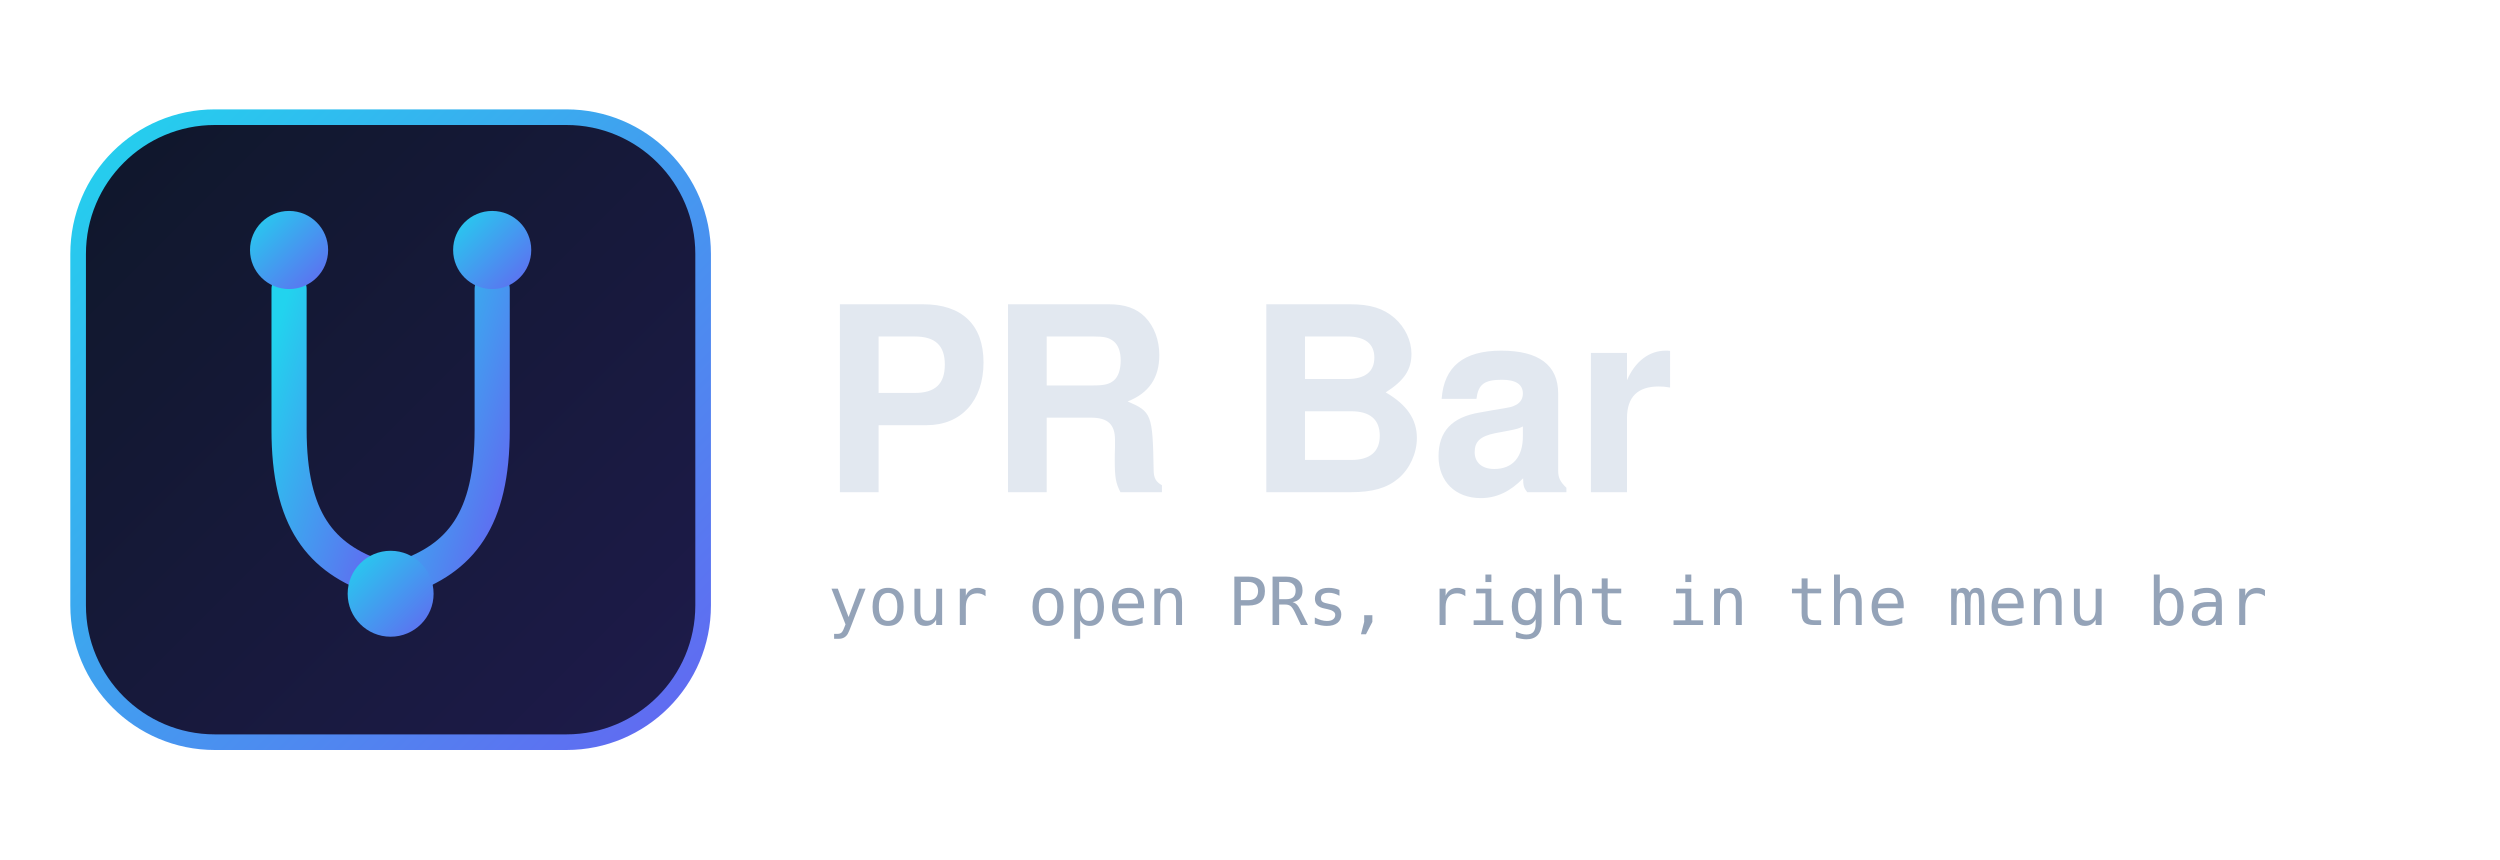
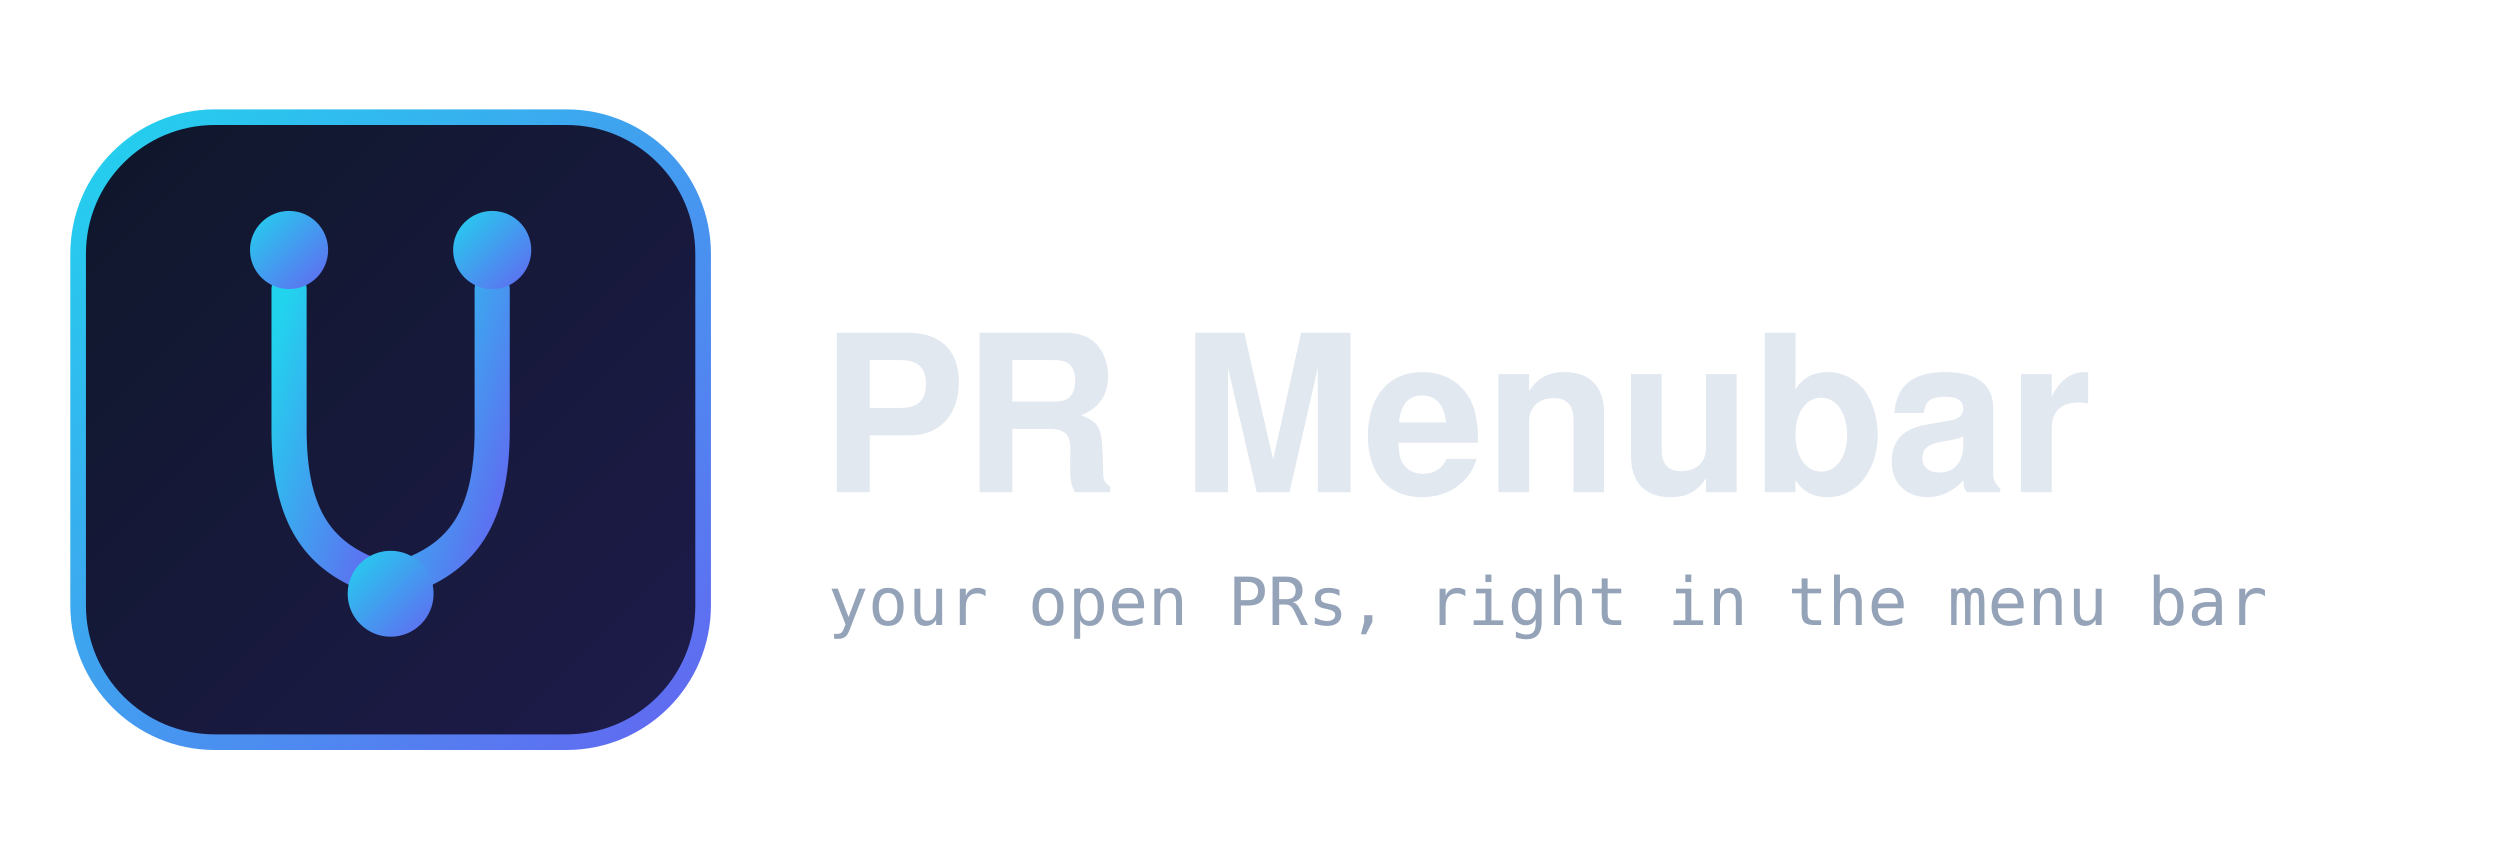
- <svg xmlns="http://www.w3.org/2000/svg" width="640" height="220" viewBox="0 0 640 220" fill="none" role="img" aria-label="PR Bar logo">
+ <svg xmlns="http://www.w3.org/2000/svg" width="640" height="220" viewBox="0 0 640 220" fill="none" role="img" aria-label="PR Menubar logo">
  <defs>
    <linearGradient id="strokeGrad" x1="0" y1="0" x2="1" y2="1">
      <stop offset="0%" stop-color="#22d3ee" />
      <stop offset="100%" stop-color="#6366f1" />
    </linearGradient>
    <linearGradient id="bgGrad" x1="0" y1="0" x2="1" y2="1">
      <stop offset="0%" stop-color="#0f172a" />
      <stop offset="100%" stop-color="#1e1b4b" />
    </linearGradient>
  </defs>
  <rect x="20" y="30" width="160" height="160" rx="35" fill="url(#bgGrad)" stroke="url(#strokeGrad)" stroke-width="4" />
  <g stroke="url(#strokeGrad)" stroke-width="9" stroke-linecap="round" fill="none">
    <path d="M74 74 V110 C74 133 82 143 97 148" />
    <path d="M126 74 V110 C126 133 118 143 103 148" />
  </g>
  <g fill="url(#strokeGrad)">
    <circle cx="74" cy="64" r="10" />
    <circle cx="126" cy="64" r="10" />
    <circle cx="100" cy="152" r="11" />
  </g>
-   <text x="210" y="126" font-family="-apple-system, BlinkMacSystemFont, 'Segoe UI', Helvetica, Arial, sans-serif" font-size="66" font-weight="800" fill="#e2e8f0">PR Bar</text>
+   <text x="210" y="126" font-family="-apple-system, BlinkMacSystemFont, 'Segoe UI', Helvetica, Arial, sans-serif" font-size="56" font-weight="800" fill="#e2e8f0">PR Menubar</text>
  <text x="212" y="160" font-family="ui-monospace, SFMono-Regular, Menlo, monospace" font-size="17" fill="#94a3b8">your open PRs, right in the menu bar</text>
</svg>
